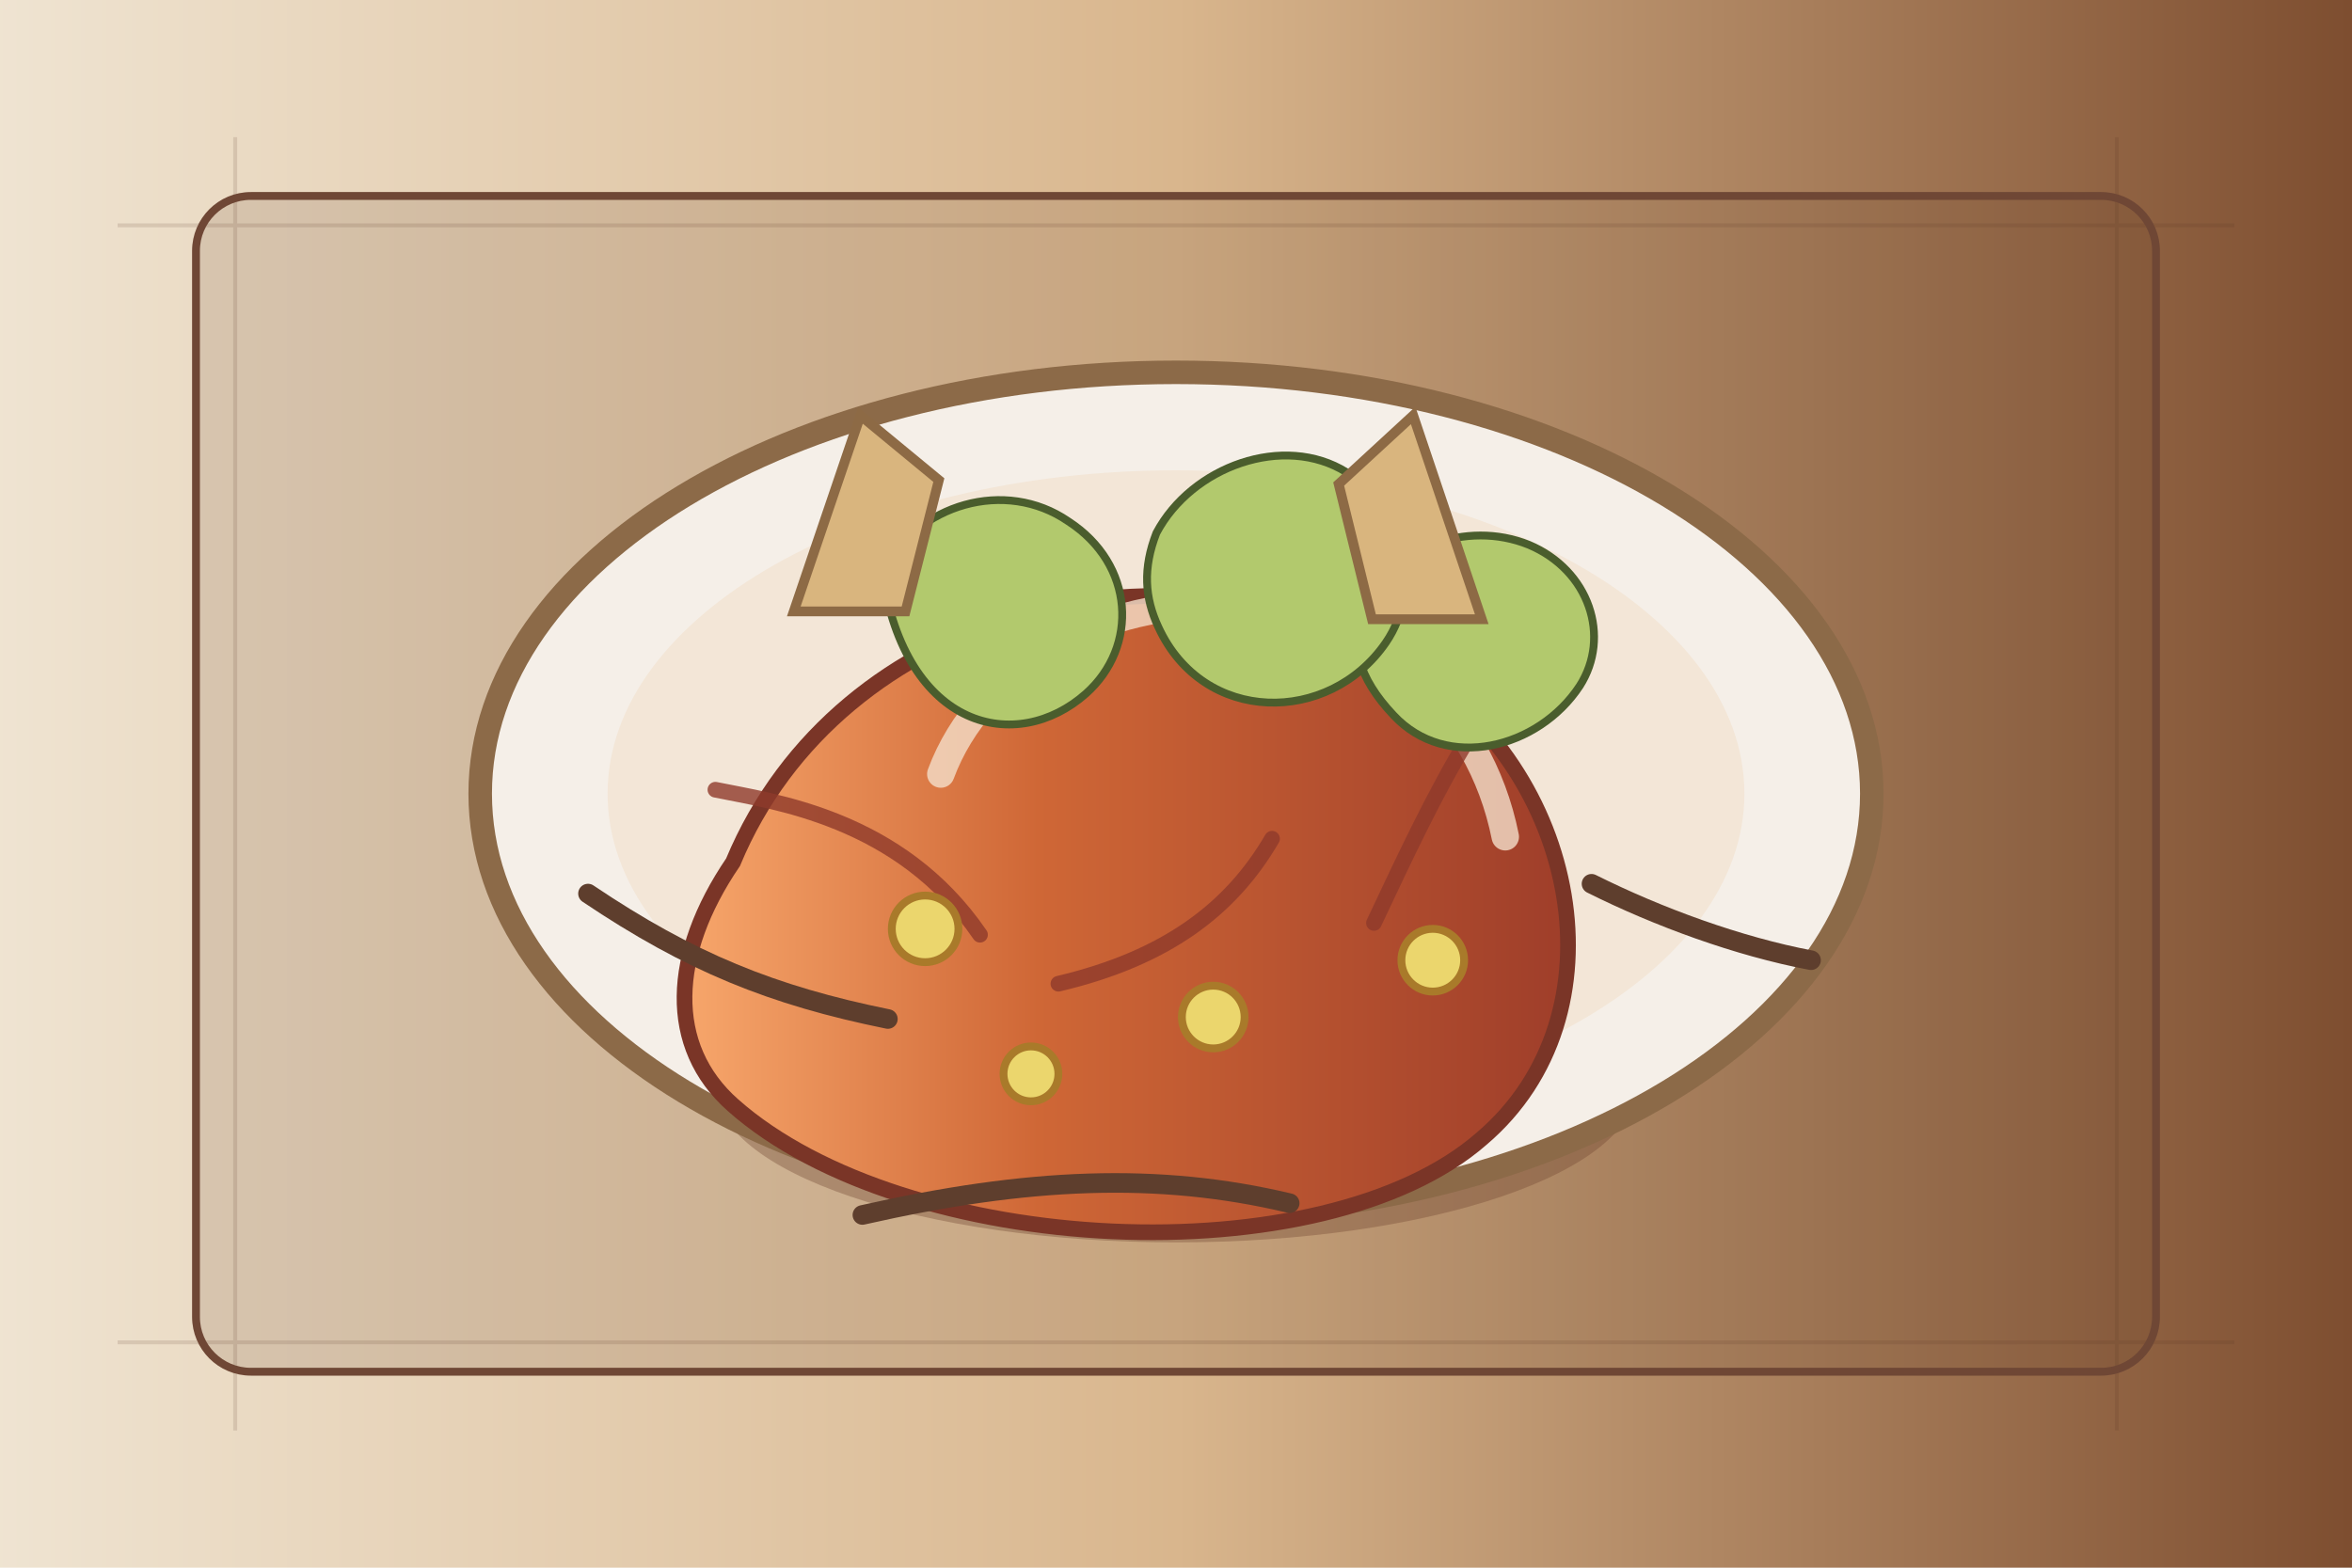
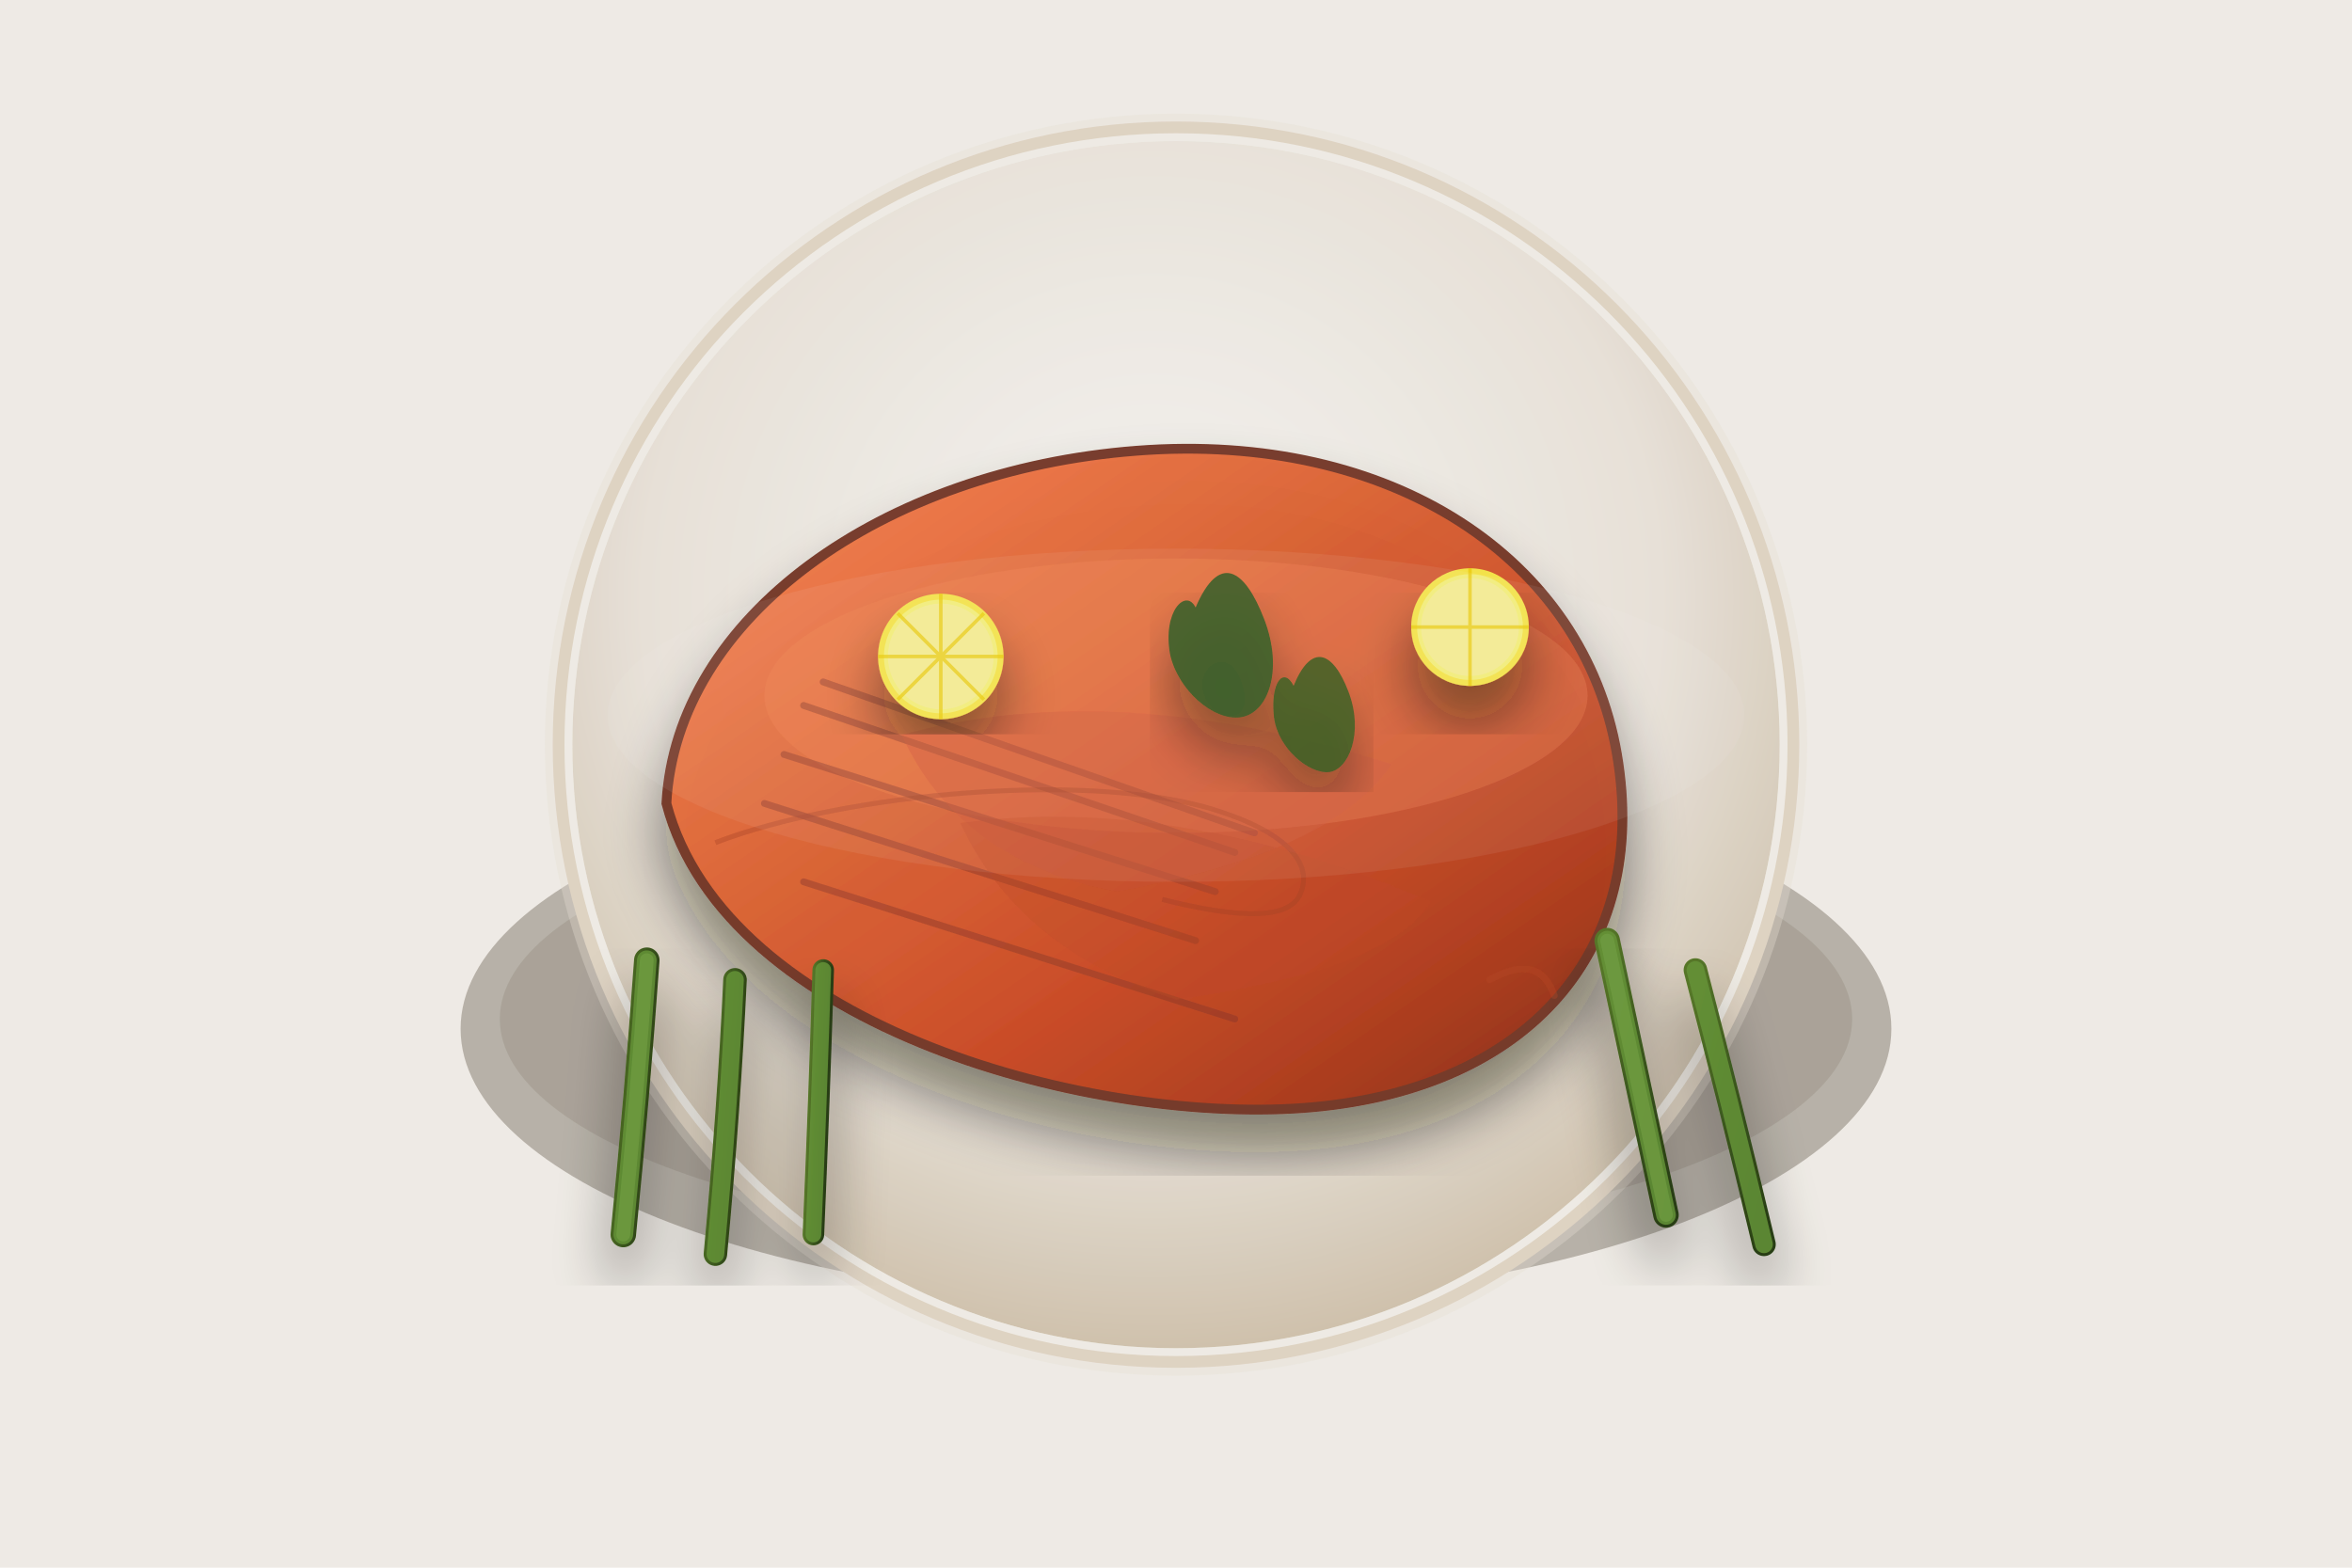
<svg xmlns="http://www.w3.org/2000/svg" width="1200" height="800" viewBox="0 0 1200 800">
  <defs>
-     <linearGradient id="bgSalmon" x1="0" x2="1">
-       <stop offset="0%" stop-color="#efe4d2" />
-       <stop offset="50%" stop-color="#d9b68d" />
-       <stop offset="100%" stop-color="#7d4d2f" />
+     <radialGradient id="plateFinish" cx="48%" cy="38%" r="62%">
+       <stop offset="0%" stop-color="#fffef9" />
+       <stop offset="32%" stop-color="#faf6f0" />
+       <stop offset="68%" stop-color="#f2ebe2" />
+       <stop offset="100%" stop-color="#d9cbb5" />
+     </radialGradient>
+     <linearGradient id="salmonCooked" x1="0" y1="0" x2="1" y2="1">
+       <stop offset="0%" stop-color="#ff8856" />
+       <stop offset="18%" stop-color="#f77a48" />
+       <stop offset="38%" stop-color="#e66938" />
+       <stop offset="62%" stop-color="#d45028" />
+       <stop offset="80%" stop-color="#b83f1f" />
+       <stop offset="100%" stop-color="#8a2f15" />
    </linearGradient>
-     <linearGradient id="salmonFillet" x1="0" x2="1">
-       <stop offset="0%" stop-color="#f7a66b" />
-       <stop offset="40%" stop-color="#cf6736" />
-       <stop offset="100%" stop-color="#9f3e2a" />
+     <linearGradient id="asparagusRealistic" x1="0" y1="0" x2="1" y2="1">
+       <stop offset="0%" stop-color="#5a7c2a" />
+       <stop offset="50%" stop-color="#3d5a1f" />
+       <stop offset="100%" stop-color="#2a4014" />
    </linearGradient>
+     <filter id="foodDepth">
+       <feDropShadow dx="0" dy="20" stdDeviation="14" flood-opacity="0.48" flood-color="#1a1410" />
+     </filter>
  </defs>
-   <rect width="1200" height="800" fill="url(#bgSalmon)" />
-   <g opacity="0.14" stroke="#502d1f" stroke-width="2">
-     <path d="M60 115h1080M60 685h1080" />
-     <path d="M120 70v660M1080 70v660" />
+   <rect width="1200" height="800" fill="#faf6f0" />
+   <ellipse cx="600" cy="525" rx="365" ry="140" fill="#3a2a1a" opacity="0.30" />
+   <ellipse cx="600" cy="520" rx="345" ry="115" fill="#5a4a3a" opacity="0.14" />
+   <circle cx="600" cy="380" r="315" fill="#fffef9" stroke="#e5d7c3" stroke-width="6" />
+   <circle cx="600" cy="380" r="308" fill="url(#plateFinish)" />
+   <circle cx="600" cy="380" r="315" fill="none" stroke="#f0e8dc" stroke-width="14" opacity="0.35" />
+   <g filter="url(#foodDepth)">
+     <path d="M340 410c5-95 110-170 240-180 130-10 228 55 245 155 17 100-45 170-155 180-110 10-300-40-330-155z" fill="url(#salmonCooked)" stroke="#7a3a2a" stroke-width="5" opacity="0.97" />
+     <ellipse cx="600" cy="355" rx="210" ry="70" fill="rgba(255, 140, 86, 0.45)" opacity="0.65" />
+     <g stroke="#8a3a2a" stroke-width="3.5" opacity="0.42" stroke-linecap="round">
+       <path d="M410 360L630 435" />
+       <path d="M420 348L640 425" />
+       <path d="M400 385L620 455" />
+       <path d="M390 410L610 480" />
+       <path d="M410 450L630 520" />
+     </g>
+     <path d="M460 375Q570 345 710 390Q680 435 570 455Q490 440 460 375Z" fill="#d85a38" opacity="0.35" />
+     <path d="M490 420Q600 405 730 460Q710 495 600 510Q520 485 490 420Z" fill="#c44a28" opacity="0.28" />
+     <path d="M365 430c65-25 195-38 260-15 35 12 45 28 38 42-7 14-38 10-70 2" fill="none" stroke="#a8442a" stroke-width="2.5" opacity="0.35" />
  </g>
-   <rect x="100" y="100" width="1000" height="600" rx="28" fill="rgba(88,50,31,0.14)" stroke="#6f4735" stroke-width="4" />
-   <g>
-     <ellipse cx="600" cy="554" rx="235" ry="80" fill="#6e412d" opacity="0.35" />
-     <ellipse cx="600" cy="405" rx="355" ry="215" fill="#f5efe8" stroke="#8c6a48" stroke-width="12" />
-     <ellipse cx="600" cy="405" rx="290" ry="165" fill="#f3e6d7" />
-     <g transform="translate(0 10)">
-       <path d="M374 430c54-130 224-174 345-100 87 53 111 178 37 241-81 71-294 61-382-17-34-30-32-77 0-124z" fill="url(#salmonFillet)" stroke="#7a3527" stroke-width="8" />
-       <path d="M480 385c20-54 82-90 149-86 74 5 126 53 139 118" fill="none" stroke="#f4dec9" stroke-width="14" stroke-linecap="round" opacity="0.8" />
-       <path d="M540 492c55-13 88-38 109-74" fill="none" stroke="#8f3a2b" stroke-width="8" stroke-linecap="round" opacity="0.8" />
-       <path d="M365 393c29 6 94 14 135 74" fill="none" stroke="#8f3a2b" stroke-width="8" stroke-linecap="round" opacity="0.8" />
-       <path d="M749 367c-17 28-32 60-48 94" fill="none" stroke="#8f3a2b" stroke-width="8" stroke-linecap="round" opacity="0.8" />
+   <g filter="url(#foodDepth)">
+     <path d="M330 490Q325 560 318 630" stroke="url(#asparagusRealistic)" stroke-width="13" stroke-linecap="round" />
+     <path d="M330 490Q325 560 318 630" stroke="#6a9a3a" stroke-width="10" opacity="0.85" stroke-linecap="round" />
+     <path d="M330 490Q325 560 318 630" stroke="#7aaa4a" stroke-width="7" opacity="0.55" stroke-linecap="round" />
+     <path d="M375 500Q372 565 365 640" stroke="url(#asparagusRealistic)" stroke-width="12" stroke-linecap="round" />
+     <path d="M375 500Q372 565 365 640" stroke="#6a9a3a" stroke-width="9" opacity="0.85" stroke-linecap="round" />
+     <path d="M420 495Q418 560 415 630" stroke="url(#asparagusRealistic)" stroke-width="11" stroke-linecap="round" />
+     <path d="M420 495Q418 560 415 630" stroke="#6a9a3a" stroke-width="8" opacity="0.85" stroke-linecap="round" />
+     <path d="M820 480Q835 550 850 620" stroke="url(#asparagusRealistic)" stroke-width="13" stroke-linecap="round" />
+     <path d="M820 480Q835 550 850 620" stroke="#6a9a3a" stroke-width="10" opacity="0.85" stroke-linecap="round" />
+     <path d="M820 480Q835 550 850 620" stroke="#7aaa4a" stroke-width="7" opacity="0.55" stroke-linecap="round" />
+     <path d="M865 495Q882 560 900 635" stroke="url(#asparagusRealistic)" stroke-width="12" stroke-linecap="round" />
+     <path d="M865 495Q882 560 900 635" stroke="#6a9a3a" stroke-width="9" opacity="0.85" stroke-linecap="round" />
+   </g>
+   <g filter="url(#foodDepth)">
+     <circle cx="480" cy="335" r="32" fill="#ffed4e" />
+     <circle cx="480" cy="335" r="29" fill="#fef97f" />
+     <circle cx="480" cy="335" r="27" fill="#fff5a0" opacity="0.75" />
+     <g stroke="#f4d000" stroke-width="1.8" opacity="0.65">
+       <line x1="480" y1="303" x2="480" y2="367" />
+       <line x1="448" y1="335" x2="512" y2="335" />
+       <line x1="458" y1="313" x2="502" y2="357" />
+       <line x1="502" y1="313" x2="458" y2="357" />
    </g>
-     <g fill="#b2c96d" stroke="#4a5d2d" stroke-width="4">
-       <path d="M450 292c18-35 63-48 95-26 34 22 36 64 9 88-35 31-92 19-104-62z" />
-       <path d="M695 308c15-28 53-43 85-30 31 13 42 47 26 72-21 32-68 44-95 15-18-19-23-37-16-57z" />
-       <path d="M590 272c18-34 65-51 97-31 28 17 40 58 20 87-29 42-93 42-116-8-7-15-8-30-1-48z" />
-     </g>
-     <g fill="#ebd66d" stroke="#a97a2a" stroke-width="4">
-       <circle cx="472" cy="474" r="17" />
-       <circle cx="731" cy="490" r="16" />
-       <circle cx="619" cy="519" r="16" />
-       <circle cx="526" cy="548" r="14" />
-     </g>
-     <g fill="#d9b57e" stroke="#8d6a45" stroke-width="5">
-       <path d="M405 312l34-100 40 33-17 67z" />
-       <path d="M756 316l-35-104-38 35 17 69z" />
-     </g>
-     <g fill="none" stroke="#5e3e2d" stroke-width="10" stroke-linecap="round">
-       <path d="M300 456c52 35 94 52 153 64" />
-       <path d="M812 451c34 17 75 32 112 39" />
-       <path d="M440 620c84-19 151-22 218-6" />
+     <circle cx="750" cy="320" r="30" fill="#ffed4e" />
+     <circle cx="750" cy="320" r="27" fill="#fef97f" />
+     <circle cx="750" cy="320" r="25" fill="#fff5a0" opacity="0.75" />
+     <g stroke="#f4d000" stroke-width="1.8" opacity="0.65">
+       <line x1="750" y1="290" x2="750" y2="350" />
+       <line x1="720" y1="320" x2="780" y2="320" />
    </g>
  </g>
+   <g filter="url(#foodDepth)">
+     <path d="M610 310c12-28 25-20 35 6 10 26 2 48-12 50-14 2-32-14-36-32-4-22 8-34 13-24" fill="#2d5a1a" opacity="0.88" />
+     <path d="M660 350c9-22 20-18 28 3 8 21 0 40-10 41-10 1-26-12-28-28-2-18 5-26 10-16" fill="#2d5a1a" opacity="0.83" />
+   </g>
+   <g filter="url(#foodDepth)">
+     <path d="M760 500c18-10 28-6 33 8" fill="none" stroke="#c44a28" stroke-width="3.5" opacity="0.32" stroke-linecap="round" />
+   </g>
+   <ellipse cx="600" cy="365" rx="290" ry="85" fill="rgba(255, 255, 255, 0.14)" opacity="0.5" />
+   <rect width="1200" height="800" fill="rgba(0, 0, 0, 0.05)" />
</svg>
